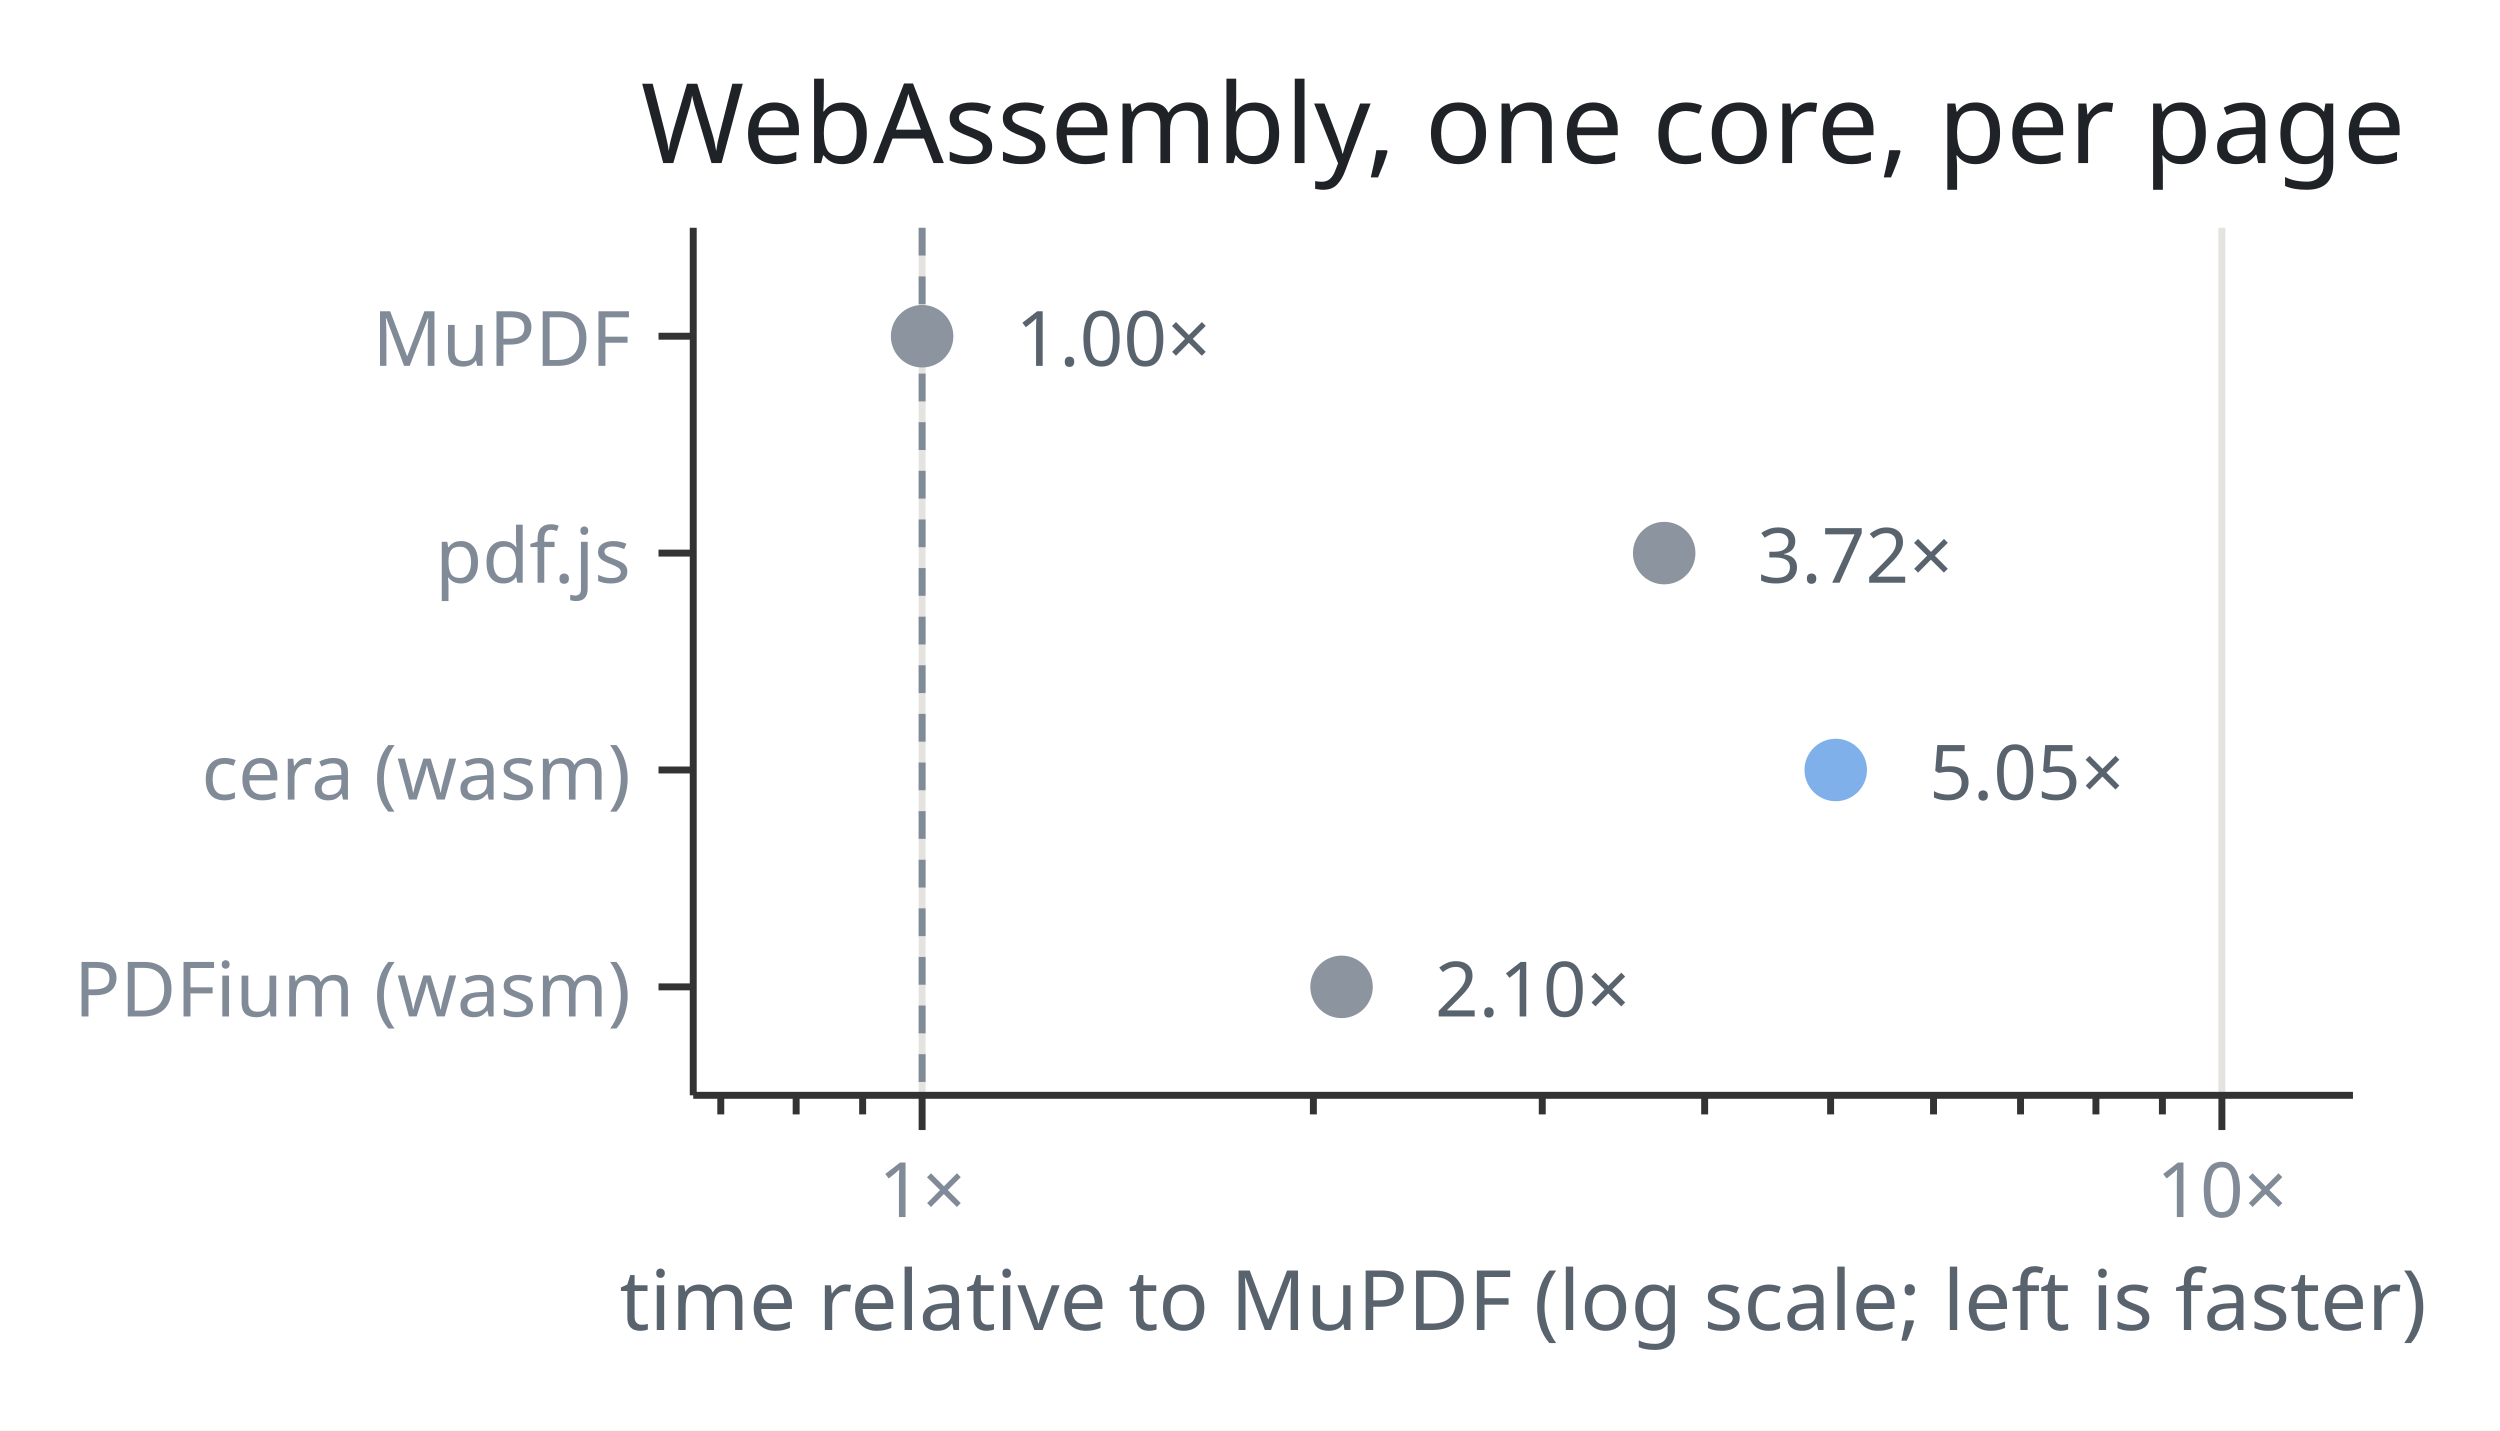
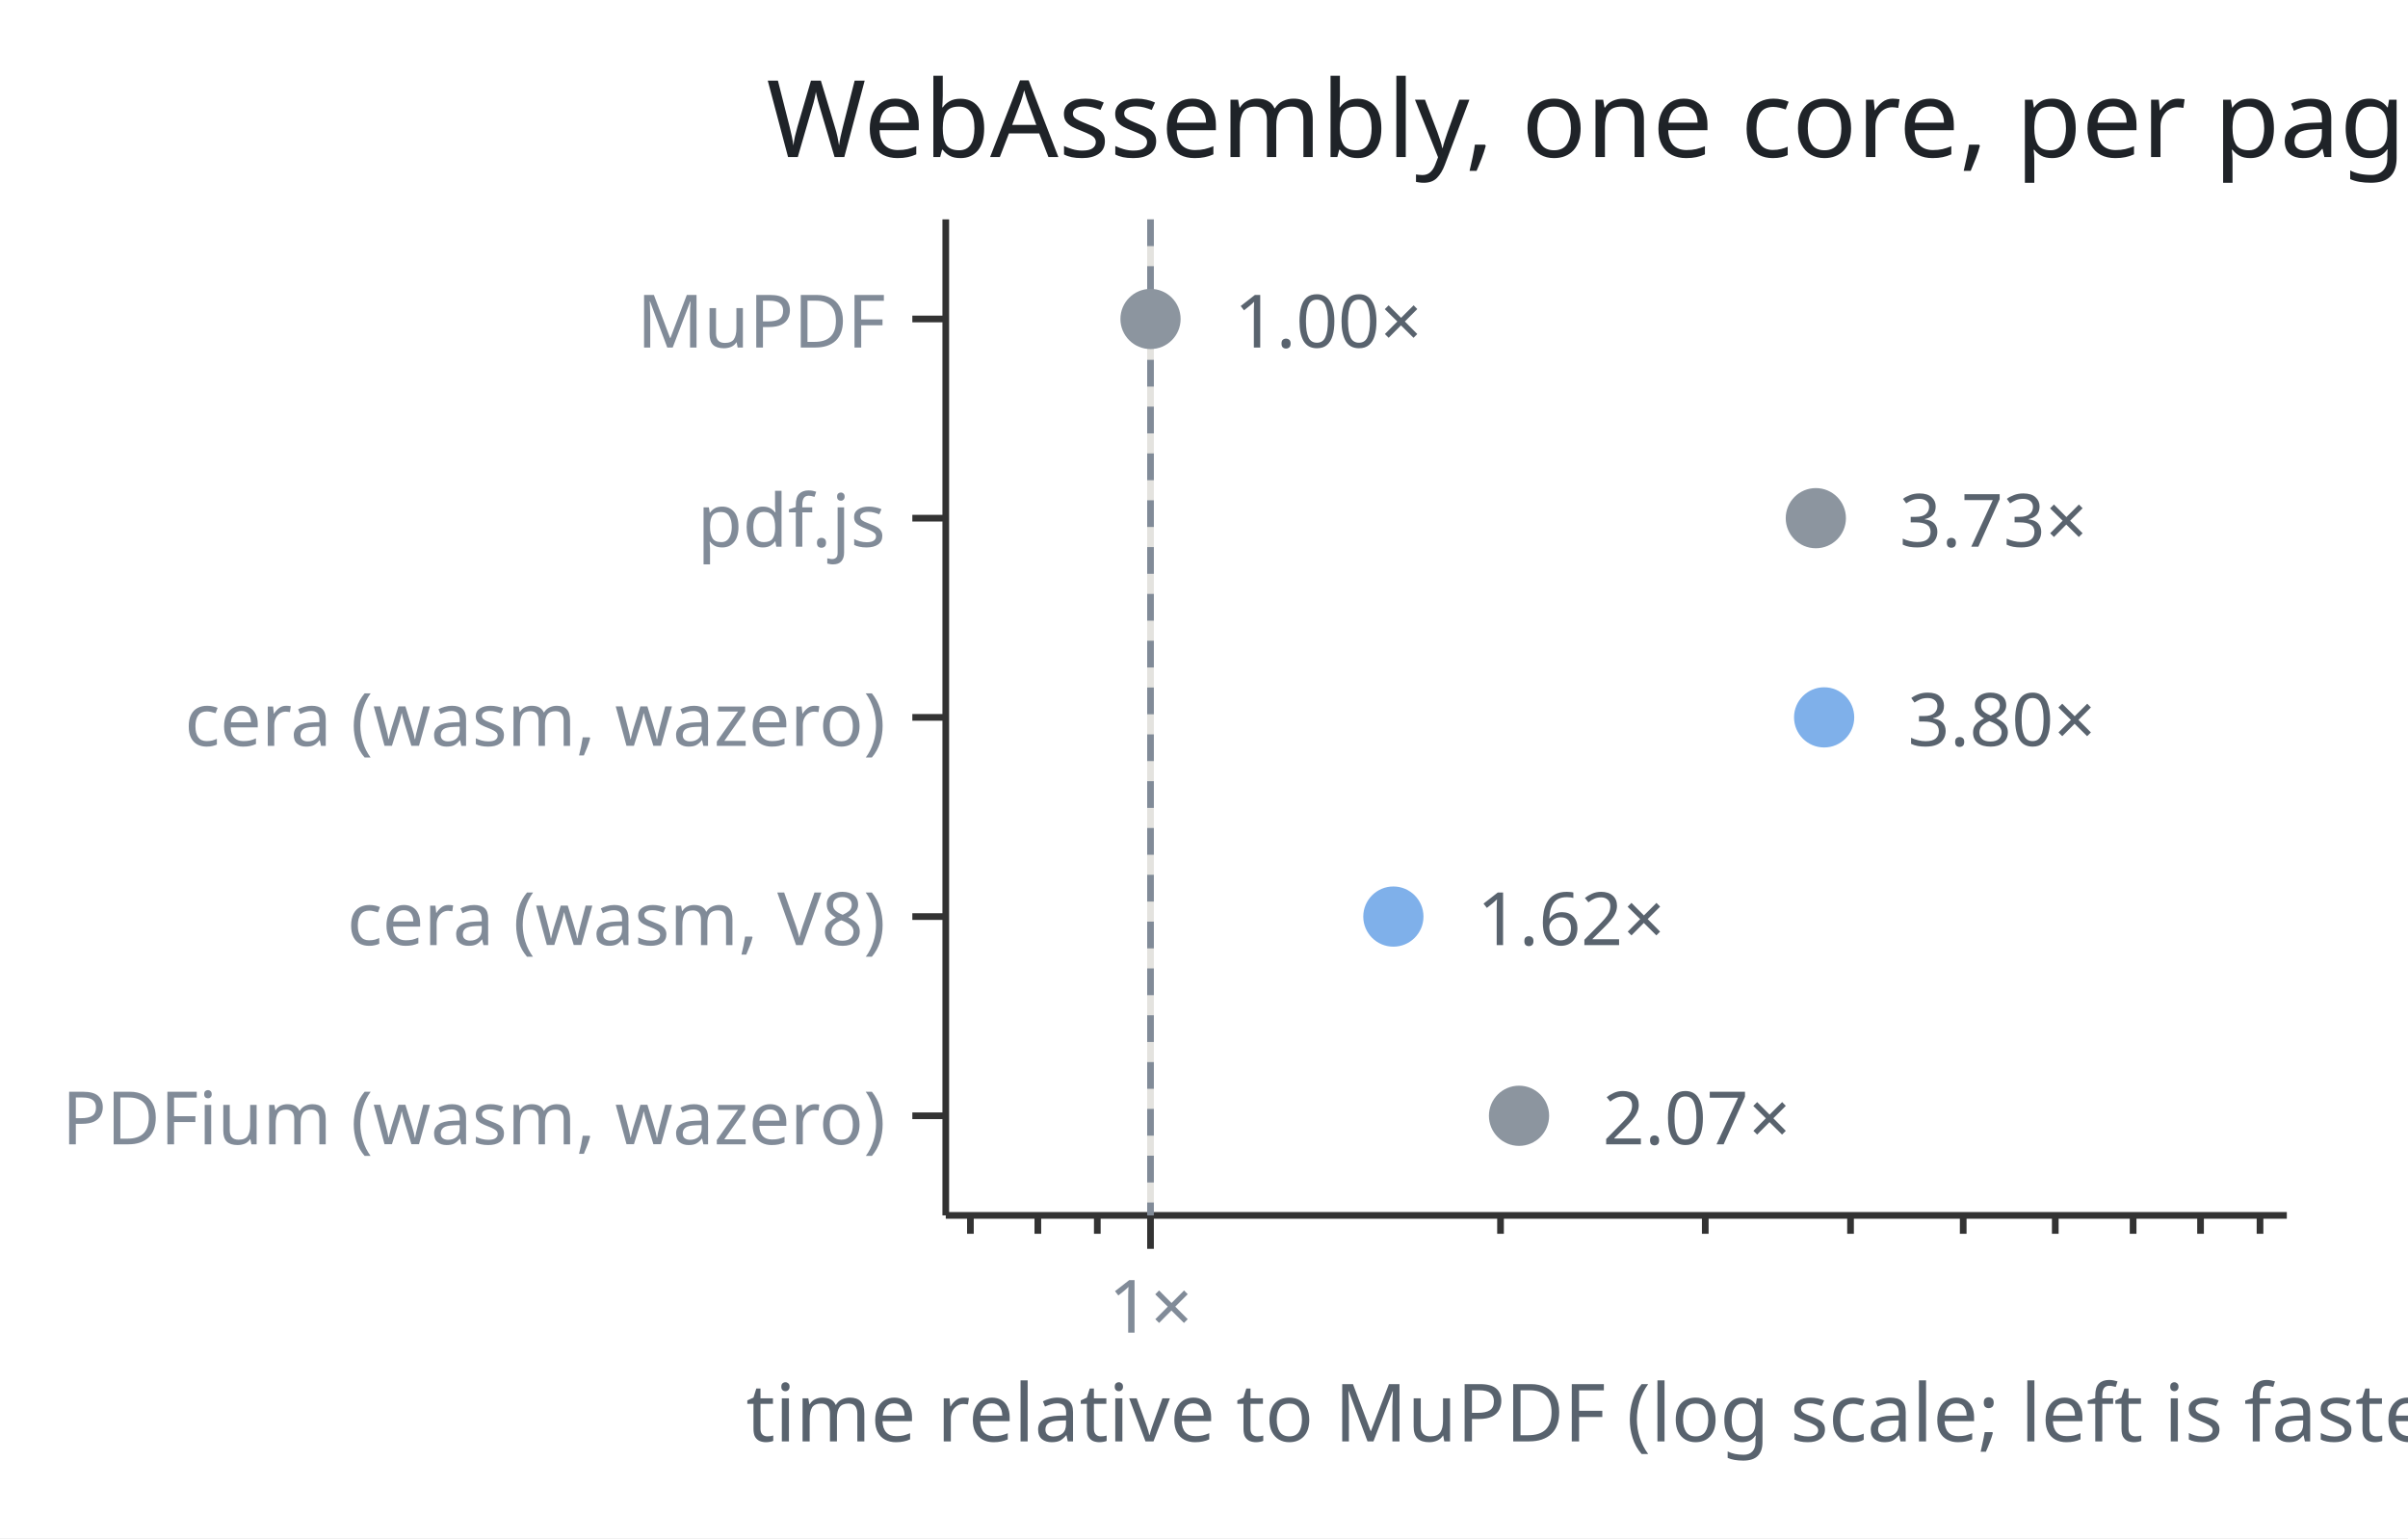
- <svg xmlns="http://www.w3.org/2000/svg" width="360" height="206" viewBox="0 0 360 206" role="img" aria-labelledby="figure-title">
+ <svg xmlns="http://www.w3.org/2000/svg" width="360" height="230" viewBox="0 0 360 230" role="img" aria-labelledby="figure-title">
  <defs>
    <clipPath id="c1">
-       <path d="M99.826,32.8 L338.826,32.8 L338.826,157.725 L99.826,157.725 Z" />
+       <path d="M141.395,32.8 L341.884,32.8 L341.884,181.725 L141.395,181.725 Z" />
    </clipPath>
    <path id="m2" d="M4.5,0 C4.5,2.485 2.485,4.5 0,4.5 C-2.485,4.5 -4.5,2.485 -4.5,0 C-4.5,-2.485 -2.485,-4.5 0,-4.5 C2.485,-4.5 4.5,-2.485 4.5,0 Z" fill="#8c959f" />
    <path id="m3" d="M4.5,0 C4.5,2.485 2.485,4.5 0,4.5 C-2.485,4.5 -4.5,2.485 -4.5,0 C-4.5,-2.485 -2.485,-4.5 0,-4.5 C2.485,-4.5 4.5,-2.485 4.5,0 Z" fill="#7fb0ea" />
  </defs>
-   <path d="M0,0 L360,0 L360,206 L0,206 Z" fill="#ffffff" />
-   <polyline fill="none" points="132.784,32.8 132.784,157.725" stroke="#e4e3df" />
-   <polyline fill="none" points="319.951,32.8 319.951,157.725" stroke="#e4e3df" />
-   <polyline fill="none" points="99.826,157.725 338.826,157.725" stroke="#333333" />
-   <polyline fill="none" points="99.826,32.8 99.826,157.725" stroke="#333333" />
-   <polyline fill="none" points="103.792,157.725 103.792,160.475" stroke="#333333" />
-   <polyline fill="none" points="114.646,157.725 114.646,160.475" stroke="#333333" />
-   <polyline fill="none" points="124.22,157.725 124.22,160.475" stroke="#333333" />
-   <polyline fill="none" points="132.784,157.725 132.784,162.725" stroke="#333333" />
-   <text x="132.784" y="166.725" font-family="sans-serif" font-size="11" text-anchor="middle" dominant-baseline="hanging" fill="#818b98">1×</text>
-   <polyline fill="none" points="189.127,157.725 189.127,160.475" stroke="#333333" />
-   <polyline fill="none" points="222.085,157.725 222.085,160.475" stroke="#333333" />
-   <polyline fill="none" points="245.47,157.725 245.47,160.475" stroke="#333333" />
-   <polyline fill="none" points="263.608,157.725 263.608,160.475" stroke="#333333" />
-   <polyline fill="none" points="278.428,157.725 278.428,160.475" stroke="#333333" />
-   <polyline fill="none" points="290.958,157.725 290.958,160.475" stroke="#333333" />
-   <polyline fill="none" points="301.812,157.725 301.812,160.475" stroke="#333333" />
-   <polyline fill="none" points="311.387,157.725 311.387,160.475" stroke="#333333" />
-   <polyline fill="none" points="319.951,157.725 319.951,162.725" stroke="#333333" />
-   <text x="319.951" y="166.725" font-family="sans-serif" font-size="11" text-anchor="middle" dominant-baseline="hanging" fill="#818b98">10×</text>
-   <polyline fill="none" points="94.826,142.109 99.826,142.109" stroke="#333333" />
-   <text x="90.826" y="142.109" font-family="sans-serif" font-size="11" text-anchor="end" dominant-baseline="central" fill="#818b98">PDFium (wasm)</text>
-   <polyline fill="none" points="94.826,110.878 99.826,110.878" stroke="#333333" />
-   <text x="90.826" y="110.878" font-family="sans-serif" font-size="11" text-anchor="end" dominant-baseline="central" fill="#818b98">cera (wasm)</text>
-   <polyline fill="none" points="94.826,79.647 99.826,79.647" stroke="#333333" />
-   <text x="90.826" y="79.647" font-family="sans-serif" font-size="11" text-anchor="end" dominant-baseline="central" fill="#818b98">pdf.js</text>
-   <polyline fill="none" points="94.826,48.416 99.826,48.416" stroke="#333333" />
-   <text x="90.826" y="48.416" font-family="sans-serif" font-size="11" text-anchor="end" dominant-baseline="central" fill="#818b98">MuPDF</text>
-   <text x="219.326" y="23.488" font-family="sans-serif" font-size="16" text-anchor="middle" fill="#1f2328">WebAssembly, one core, per page</text>
-   <text x="219.326" y="191.516" font-family="sans-serif" font-size="12" text-anchor="middle" fill="#59636e">time relative to MuPDF (log scale; left is faster)</text>
+   <path d="M0,0 L360,0 L360,230 L0,230 Z" fill="#ffffff" />
+   <polyline fill="none" points="172.004,32.8 172.004,181.725" stroke="#e4e3df" />
+   <polyline fill="none" points="141.395,181.725 341.884,181.725" stroke="#333333" />
+   <polyline fill="none" points="141.395,32.8 141.395,181.725" stroke="#333333" />
+   <polyline fill="none" points="145.078,181.725 145.078,184.475" stroke="#333333" />
+   <polyline fill="none" points="155.159,181.725 155.159,184.475" stroke="#333333" />
+   <polyline fill="none" points="164.05,181.725 164.05,184.475" stroke="#333333" />
+   <polyline fill="none" points="172.004,181.725 172.004,186.725" stroke="#333333" />
+   <text x="172.004" y="190.725" font-family="sans-serif" font-size="11" text-anchor="middle" dominant-baseline="hanging" fill="#818b98">1×</text>
+   <polyline fill="none" points="224.331,181.725 224.331,184.475" stroke="#333333" />
+   <polyline fill="none" points="254.94,181.725 254.94,184.475" stroke="#333333" />
+   <polyline fill="none" points="276.658,181.725 276.658,184.475" stroke="#333333" />
+   <polyline fill="none" points="293.503,181.725 293.503,184.475" stroke="#333333" />
+   <polyline fill="none" points="307.267,181.725 307.267,184.475" stroke="#333333" />
+   <polyline fill="none" points="318.904,181.725 318.904,184.475" stroke="#333333" />
+   <polyline fill="none" points="328.985,181.725 328.985,184.475" stroke="#333333" />
+   <polyline fill="none" points="337.876,181.725 337.876,184.475" stroke="#333333" />
+   <polyline fill="none" points="136.395,166.832 141.395,166.832" stroke="#333333" />
+   <text x="132.395" y="166.832" font-family="sans-serif" font-size="11" text-anchor="end" dominant-baseline="central" fill="#818b98">PDFium (wasm, wazero)</text>
+   <polyline fill="none" points="136.395,137.047 141.395,137.047" stroke="#333333" />
+   <text x="132.395" y="137.047" font-family="sans-serif" font-size="11" text-anchor="end" dominant-baseline="central" fill="#818b98">cera (wasm, V8)</text>
+   <polyline fill="none" points="136.395,107.262 141.395,107.262" stroke="#333333" />
+   <text x="132.395" y="107.262" font-family="sans-serif" font-size="11" text-anchor="end" dominant-baseline="central" fill="#818b98">cera (wasm, wazero)</text>
+   <polyline fill="none" points="136.395,77.478 141.395,77.478" stroke="#333333" />
+   <text x="132.395" y="77.478" font-family="sans-serif" font-size="11" text-anchor="end" dominant-baseline="central" fill="#818b98">pdf.js</text>
+   <polyline fill="none" points="136.395,47.693 141.395,47.693" stroke="#333333" />
+   <text x="132.395" y="47.693" font-family="sans-serif" font-size="11" text-anchor="end" dominant-baseline="central" fill="#818b98">MuPDF</text>
+   <text x="241.639" y="23.488" font-family="sans-serif" font-size="16" text-anchor="middle" fill="#1f2328">WebAssembly, one core, per page</text>
+   <text x="241.639" y="215.516" font-family="sans-serif" font-size="12" text-anchor="middle" fill="#59636e">time relative to MuPDF (log scale; left is faster)</text>
  <g clip-path="url(#c1)">
-     <polyline fill="none" points="132.784,32.8 132.784,157.725" stroke="#818b98" stroke-dasharray="4 3" />
-     <use href="#m2" x="132.784" y="48.416" />
-     <use href="#m2" x="239.643" y="79.647" />
-     <use href="#m2" x="193.184" y="142.109" />
-     <use href="#m3" x="264.345" y="110.878" />
-     <text x="146.238" y="48.416" font-family="sans-serif" font-size="11" dominant-baseline="central" fill="#59636e">1.00×</text>
-     <text x="253.097" y="79.647" font-family="sans-serif" font-size="11" dominant-baseline="central" fill="#59636e">3.72×</text>
-     <text x="277.799" y="110.878" font-family="sans-serif" font-size="11" dominant-baseline="central" fill="#59636e">5.05×</text>
-     <text x="206.638" y="142.109" font-family="sans-serif" font-size="11" dominant-baseline="central" fill="#59636e">2.10×</text>
+     <polyline fill="none" points="172.004,32.8 172.004,181.725" stroke="#818b98" stroke-dasharray="4 3" />
+     <use href="#m2" x="172.004" y="47.693" />
+     <use href="#m2" x="271.47" y="77.478" />
+     <use href="#m2" x="227.097" y="166.832" />
+     <use href="#m3" x="272.712" y="107.262" />
+     <use href="#m3" x="208.311" y="137.047" />
+     <text x="184.499" y="47.693" font-family="sans-serif" font-size="11" dominant-baseline="central" fill="#59636e">1.00×</text>
+     <text x="283.965" y="77.478" font-family="sans-serif" font-size="11" dominant-baseline="central" fill="#59636e">3.73×</text>
+     <text x="285.207" y="107.262" font-family="sans-serif" font-size="11" dominant-baseline="central" fill="#59636e">3.80×</text>
+     <text x="220.805" y="137.047" font-family="sans-serif" font-size="11" dominant-baseline="central" fill="#59636e">1.62×</text>
+     <text x="239.592" y="166.832" font-family="sans-serif" font-size="11" dominant-baseline="central" fill="#59636e">2.07×</text>
  </g>
</svg>
